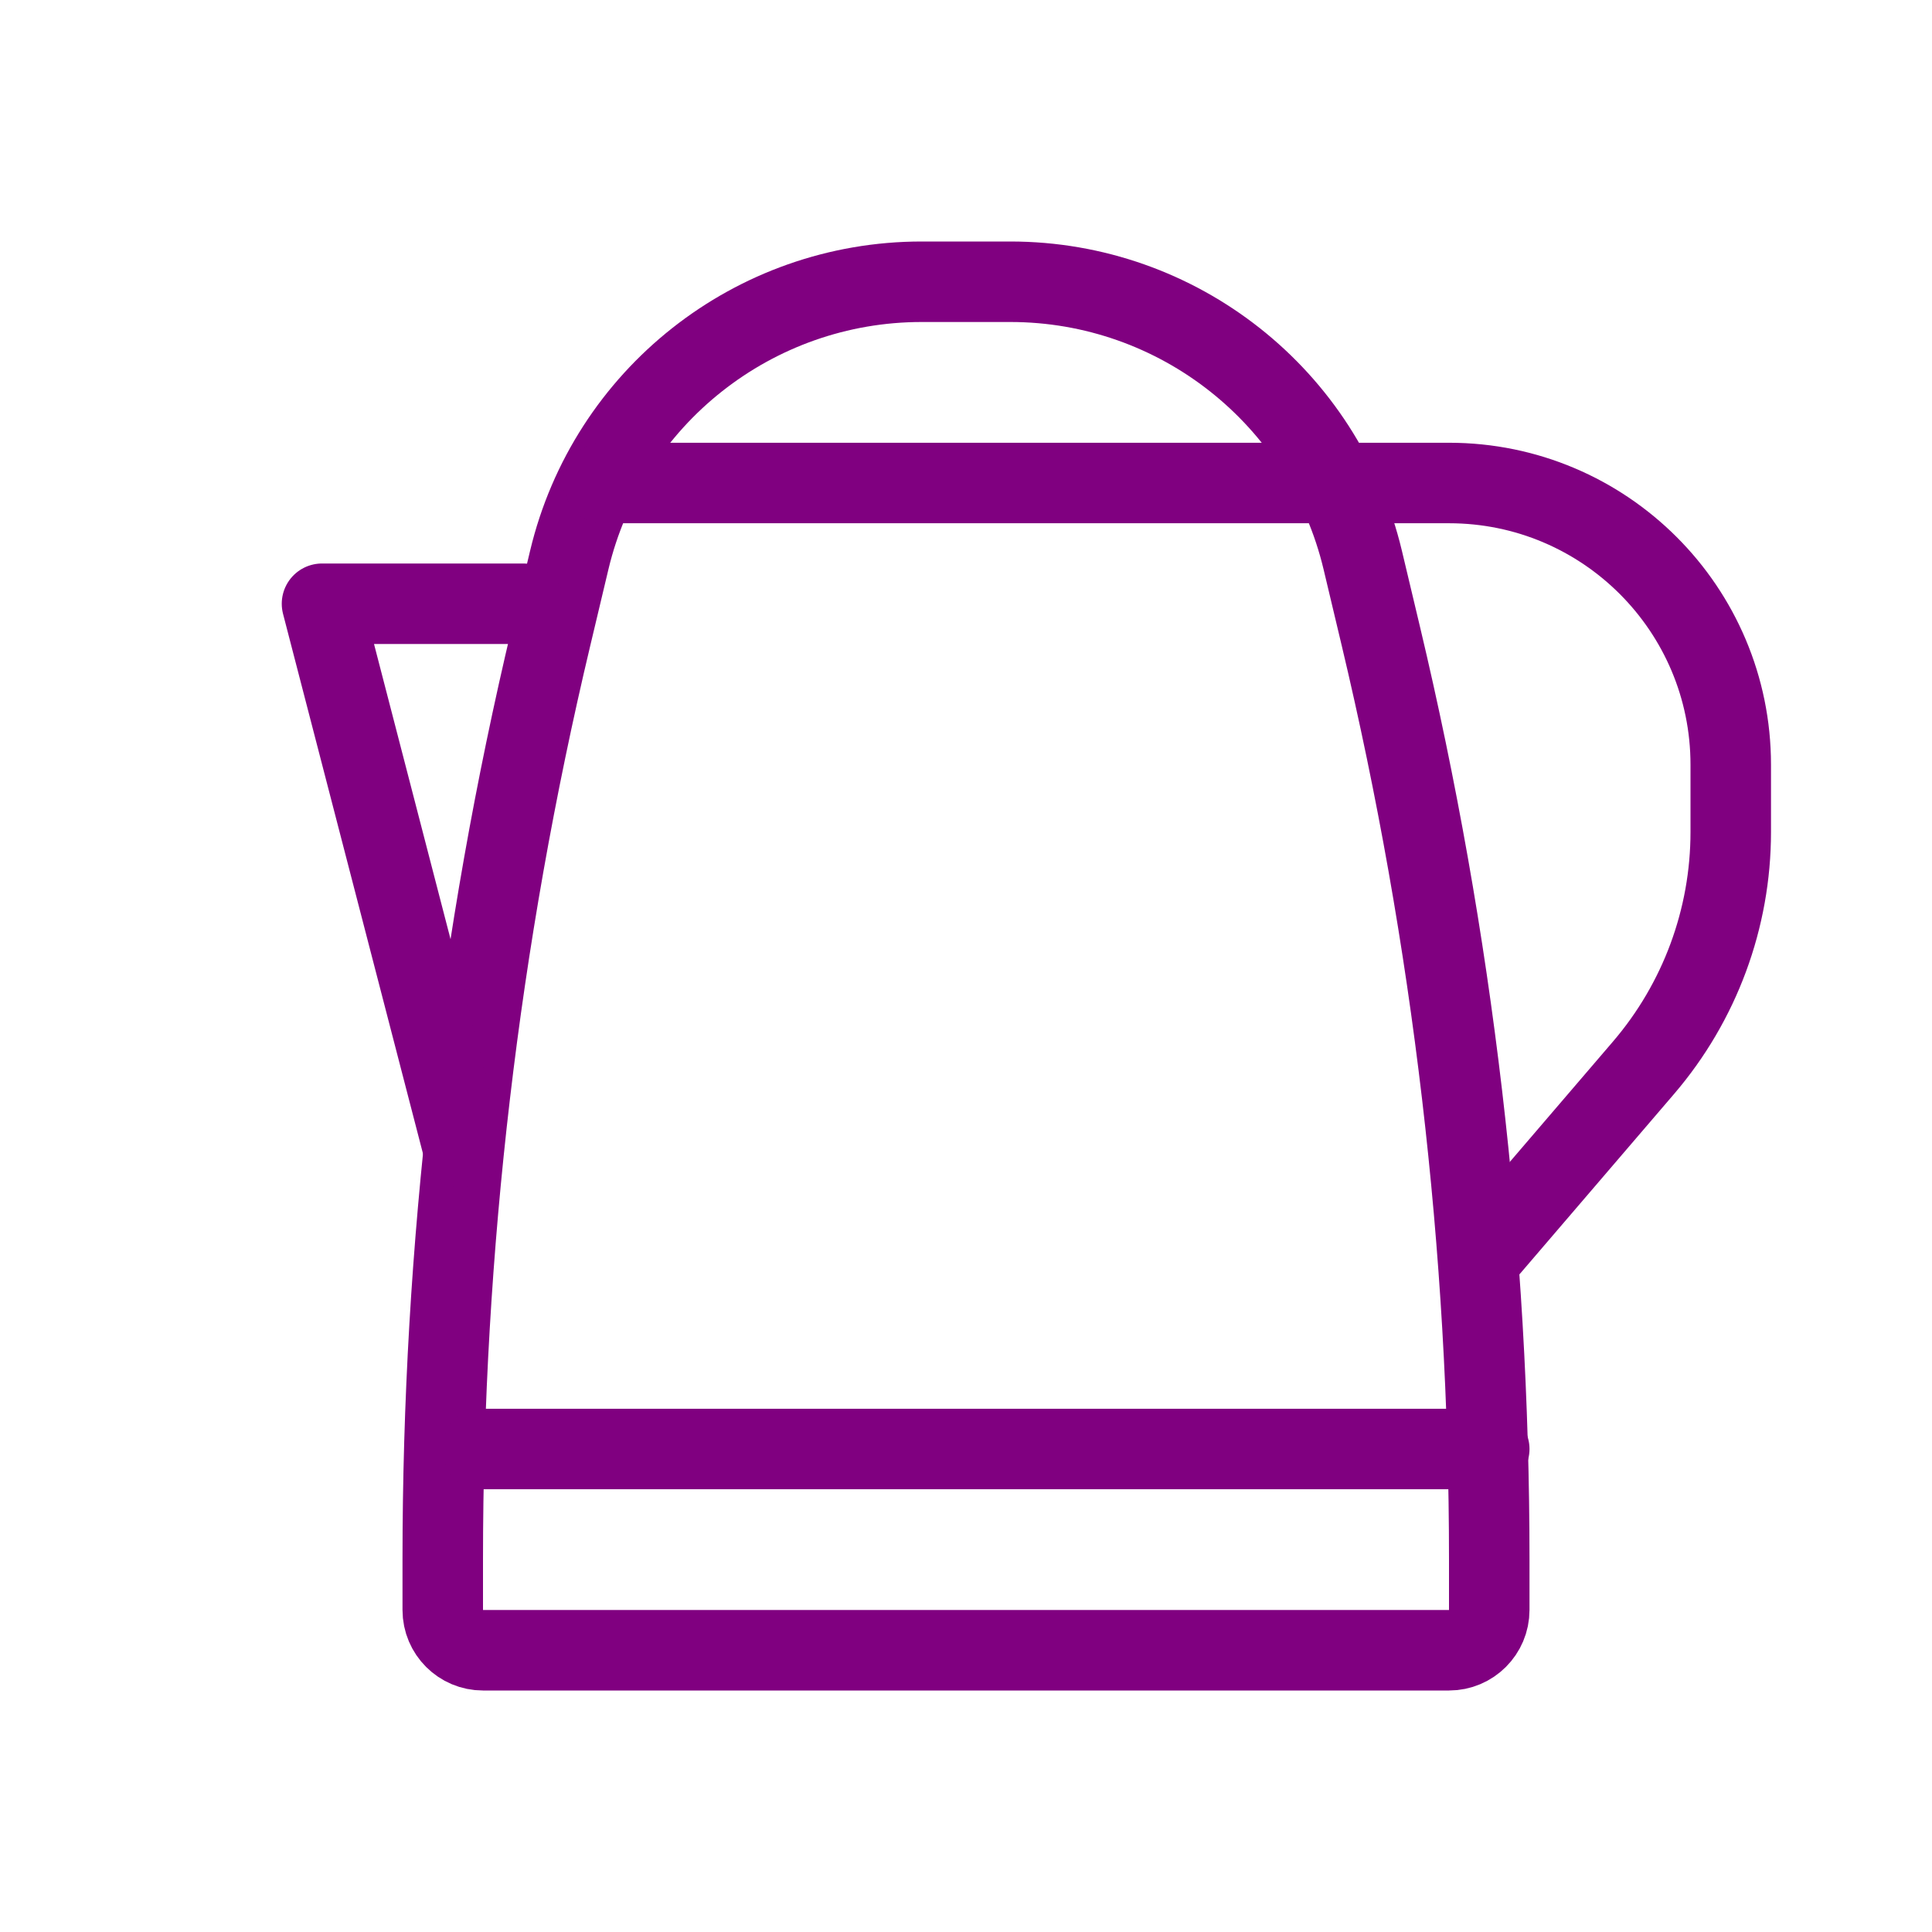
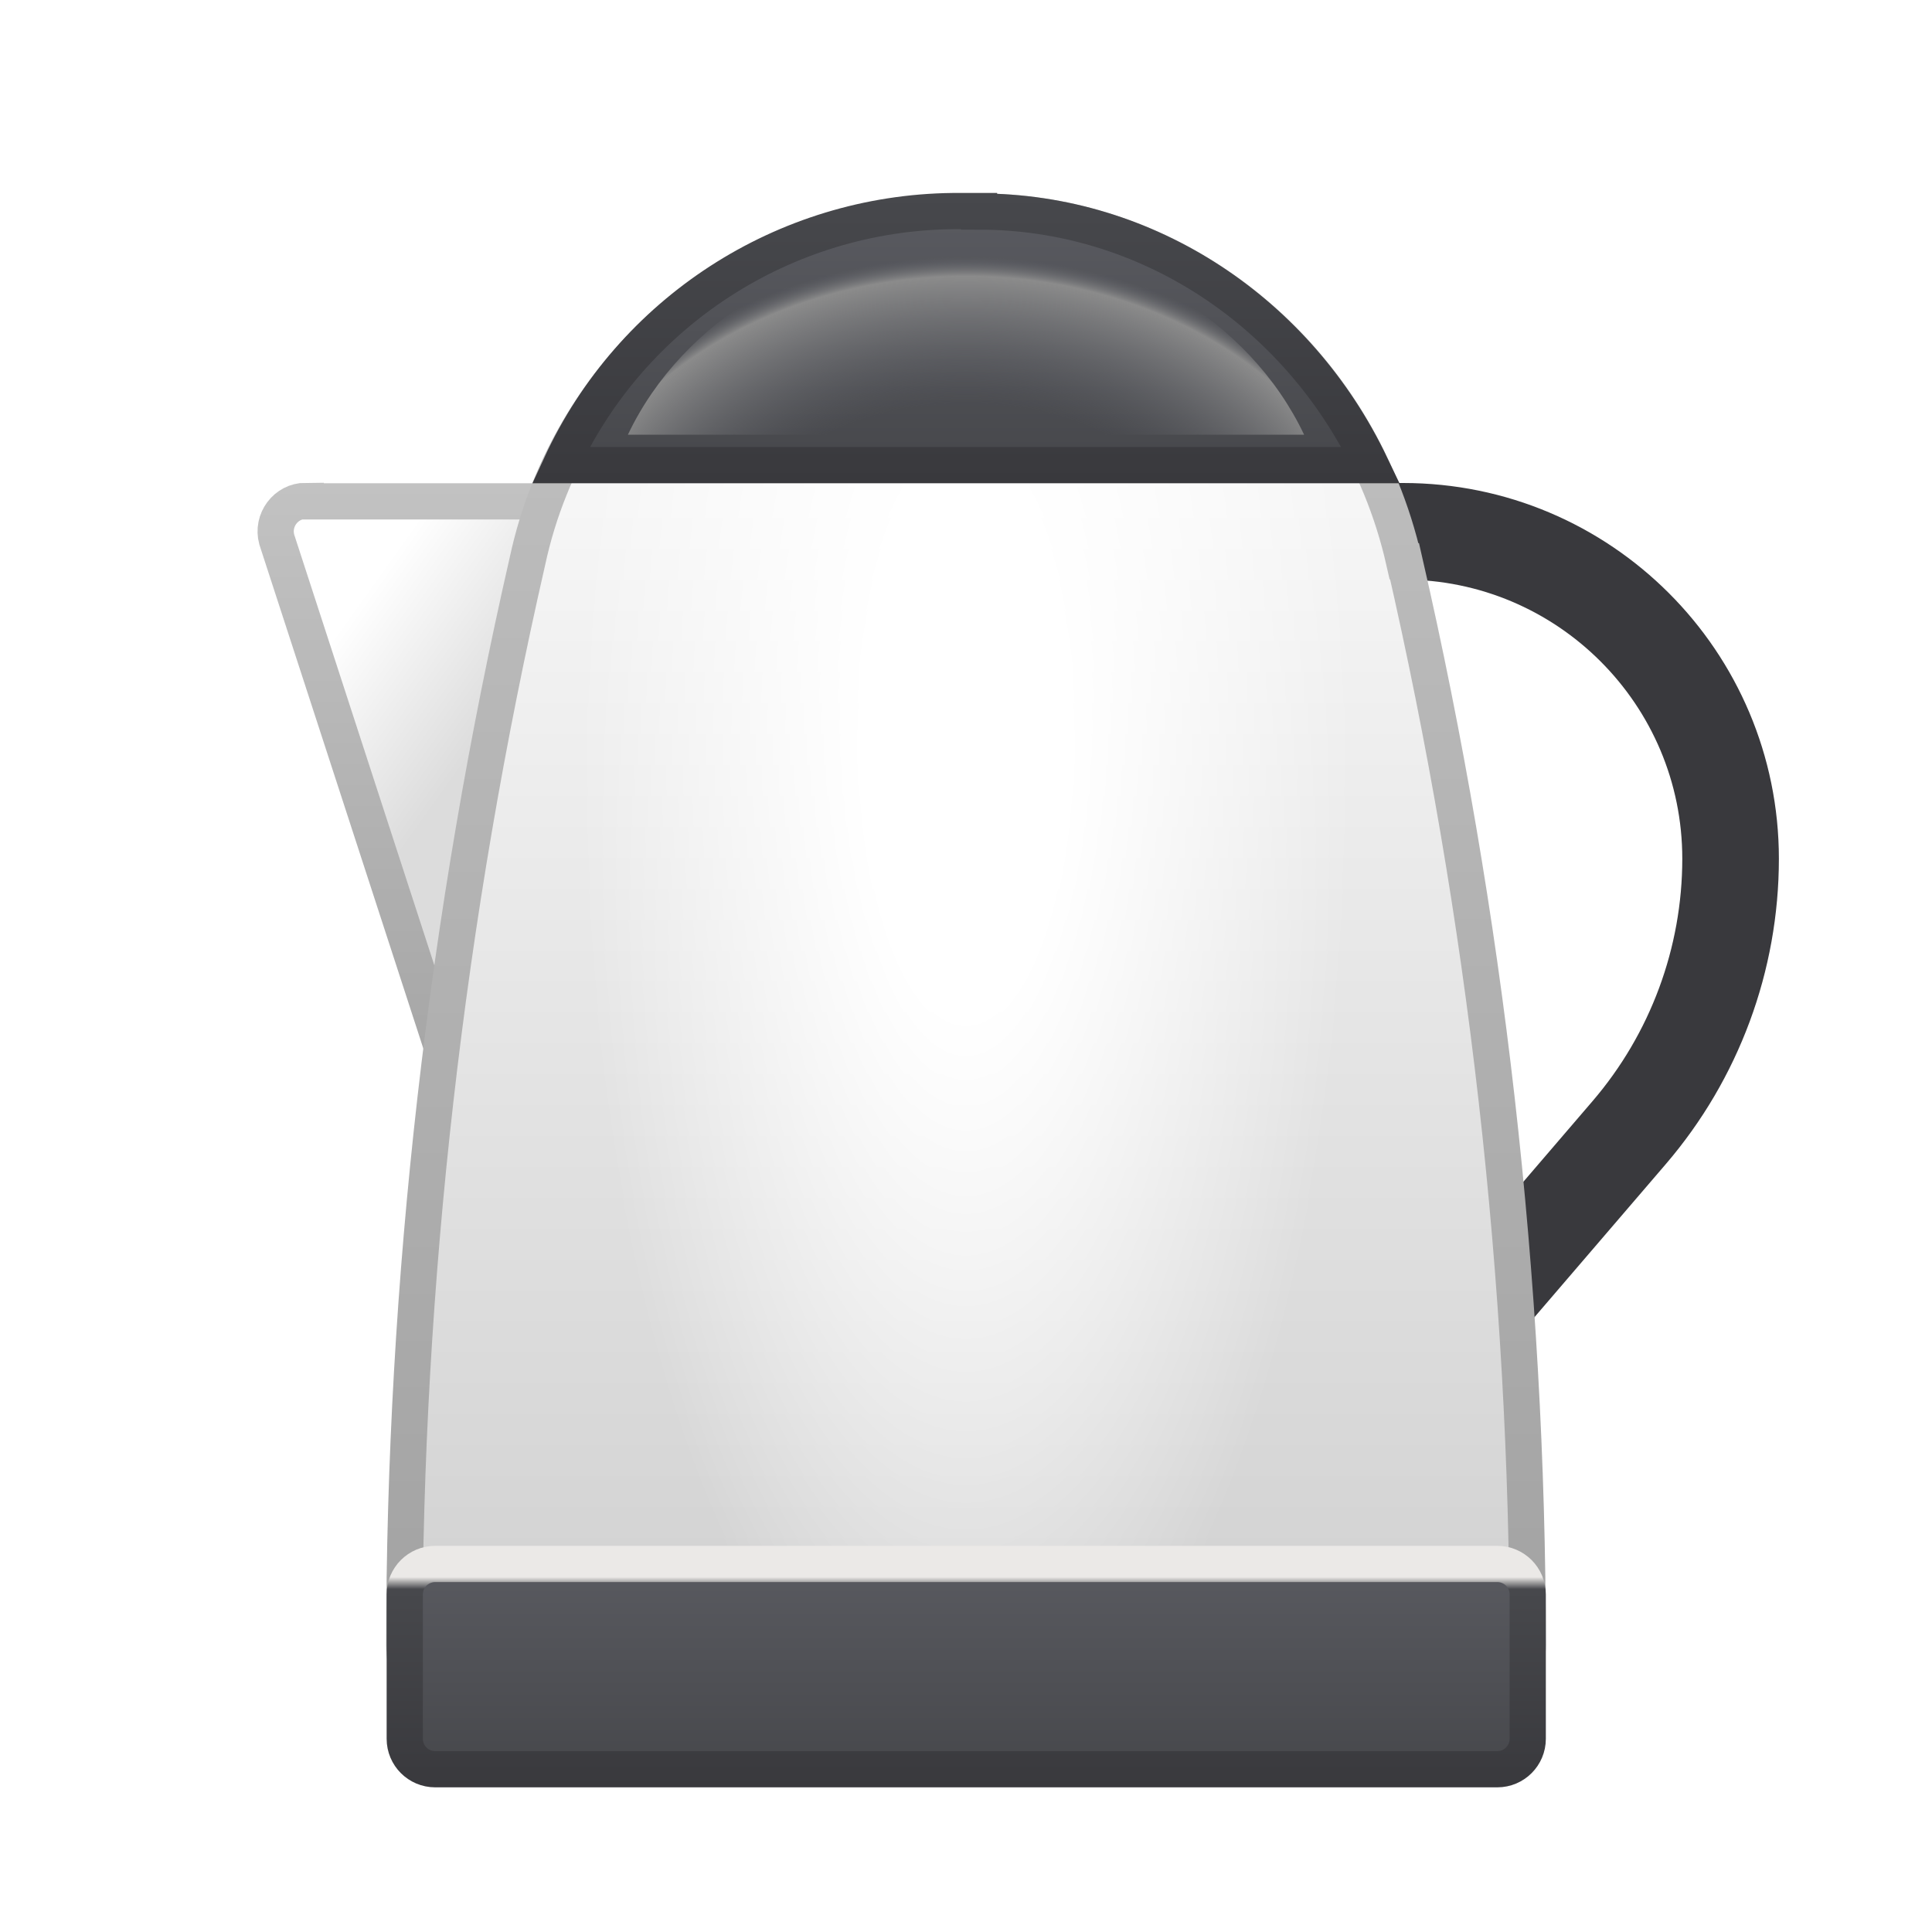
- <svg xmlns="http://www.w3.org/2000/svg" width="48" height="48" viewBox="0 0 48 48" fill="none">
-   <path d="M34.308 15.81C36.096 23.323 37 31.018 37 38.741V40C37 40.552 36.552 41 36 41H12C11.448 41 11 40.552 11 40V38.741C11 31.018 11.903 23.323 13.692 15.81L14.143 13.915C15.109 9.861 18.731 7 22.899 7H25.101C29.269 7 32.891 9.861 33.857 13.915L34.308 15.81Z" stroke="purple" stroke-width="2" />
-   <path d="M15 12H36C39.866 12 43 15.134 43 19V20.671C43 22.819 42.231 24.897 40.833 26.528L37 31" stroke="purple" stroke-width="2" stroke-linecap="round" stroke-linejoin="round" />
-   <path d="M13 15H8L11.5 28.5" stroke="purple" stroke-width="2" stroke-linecap="round" stroke-linejoin="round" />
-   <path d="M37 36H12" stroke="purple" stroke-width="2" stroke-linecap="round" stroke-linejoin="round" />
+ <svg xmlns="http://www.w3.org/2000/svg" width="40" height="40" fill="none">
+   <path stroke="#39393D" stroke-linecap="round" stroke-linejoin="round" stroke-width="2" d="M30.83 26.83l2.9-3.38a8.71 8.71 0 002.1-5.67A6.78 6.78 0 0029.05 11H26" />
+   <path fill="url(#paint0_linear)" stroke="url(#paint1_linear)" stroke-width=".75" d="M6.33 10.38h6.53L9.55 22.91 5.73 11.17c-.11-.4.19-.8.6-.8z" />
+   <path fill="url(#paint2_linear)" d="M29.08 11.62a100.5 100.5 0 012.55 22.44c0 .88-.69 1.56-1.5 1.56H9.87c-.81 0-1.5-.68-1.5-1.56 0-7.54.87-15.1 2.55-22.44a9.16 9.16 0 018.8-7.24h.55c4.18 0 7.84 3 8.8 7.24z" />
+   <path fill="url(#paint3_radial)" d="M29.08 11.62a100.5 100.5 0 012.55 22.44c0 .88-.69 1.56-1.5 1.56H9.87c-.81 0-1.5-.68-1.5-1.56 0-7.54.87-15.1 2.55-22.44a9.16 9.16 0 018.8-7.24h.55c4.18 0 7.84 3 8.8 7.24z" />
+   <path stroke="url(#paint4_linear)" stroke-width=".75" d="M29.08 11.62a100.5 100.5 0 012.55 22.44c0 .88-.69 1.56-1.5 1.56H9.87c-.81 0-1.5-.68-1.5-1.56 0-7.54.87-15.1 2.55-22.44a9.16 9.16 0 018.8-7.24h.55c4.18 0 7.84 3 8.8 7.24z" />
+   <rect width="23.25" height="4.25" x="8.38" y="32.38" fill="url(#paint5_linear)" stroke="url(#paint6_linear)" stroke-width=".75" rx=".63" />
+   <path fill="url(#paint7_linear)" stroke="url(#paint8_linear)" stroke-width=".75" d="M20.27 4.38c3.49 0 6.6 2.09 8.11 5.25H11.61a9.05 9.05 0 018.12-5.26h.54z" />
+   <path fill="url(#paint9_radial)" d="M27 9H13c1.13-2.38 3.8-4 6.79-4h.42c3 0 5.66 1.62 6.79 4z" />
+   <defs>
+     <linearGradient id="paint0_linear" x1="8" x2="11.5" y1="11.5" y2="14" gradientUnits="userSpaceOnUse">
+       <stop offset=".02" stop-color="#fff" />
+       <stop offset=".89" stop-color="#DCDCDC" />
+     </linearGradient>
+     <linearGradient id="paint1_linear" x1="9.34" x2="9.34" y1="10" y2="24.25" gradientUnits="userSpaceOnUse">
+       <stop stop-color="#C2C2C2" />
+       <stop offset="1" stop-color="#A1A1A1" />
+     </linearGradient>
+     <linearGradient id="paint2_linear" x1="20" x2="20" y1="4" y2="36" gradientUnits="userSpaceOnUse">
+       <stop offset=".02" stop-color="#fff" />
+       <stop offset="1" stop-color="#CECECE" />
+     </linearGradient>
+     <linearGradient id="paint4_linear" x1="20" x2="20" y1="4" y2="36" gradientUnits="userSpaceOnUse">
+       <stop stop-color="#C2C2C2" />
+       <stop offset="1" stop-color="#A1A1A1" />
+     </linearGradient>
+     <linearGradient id="paint5_linear" x1="20" x2="20" y1="32" y2="37" gradientUnits="userSpaceOnUse">
+       <stop offset=".02" stop-color="#5A5B61" />
+       <stop offset=".93" stop-color="#47484C" />
+     </linearGradient>
+     <linearGradient id="paint6_linear" x1="20" x2="20" y1="32" y2="37" gradientUnits="userSpaceOnUse">
+       <stop offset=".13" stop-color="#EBE9E7" />
+       <stop offset=".18" stop-color="#47484C" />
+       <stop offset="1" stop-color="#39393D" />
+     </linearGradient>
+     <linearGradient id="paint7_linear" x1="20" x2="20" y1="4" y2="10" gradientUnits="userSpaceOnUse">
+       <stop offset=".02" stop-color="#5A5B61" />
+       <stop offset=".93" stop-color="#47484C" />
+     </linearGradient>
+     <linearGradient id="paint8_linear" x1="20" x2="20" y1="4" y2="10" gradientUnits="userSpaceOnUse">
+       <stop stop-color="#47484C" />
+       <stop offset="1" stop-color="#39393D" />
+     </linearGradient>
+     <radialGradient id="paint3_radial" cx="0" cy="0" r="1" gradientTransform="matrix(0 -26 9.84848 0 20 15.5)" gradientUnits="userSpaceOnUse">
+       <stop offset=".21" stop-color="#fff" />
+       <stop offset=".81" stop-color="#fff" stop-opacity="0" />
+     </radialGradient>
+     <radialGradient id="paint9_radial" cx="0" cy="0" r="1" gradientTransform="matrix(0 -8 9.68599 0 20 13)" gradientUnits="userSpaceOnUse">
+       <stop offset=".58" stop-color="#616369" stop-opacity="0" />
+       <stop offset=".91" stop-color="#8B8B8B" />
+       <stop offset=".96" stop-color="#616369" stop-opacity="0" />
+     </radialGradient>
+   </defs>
</svg>
